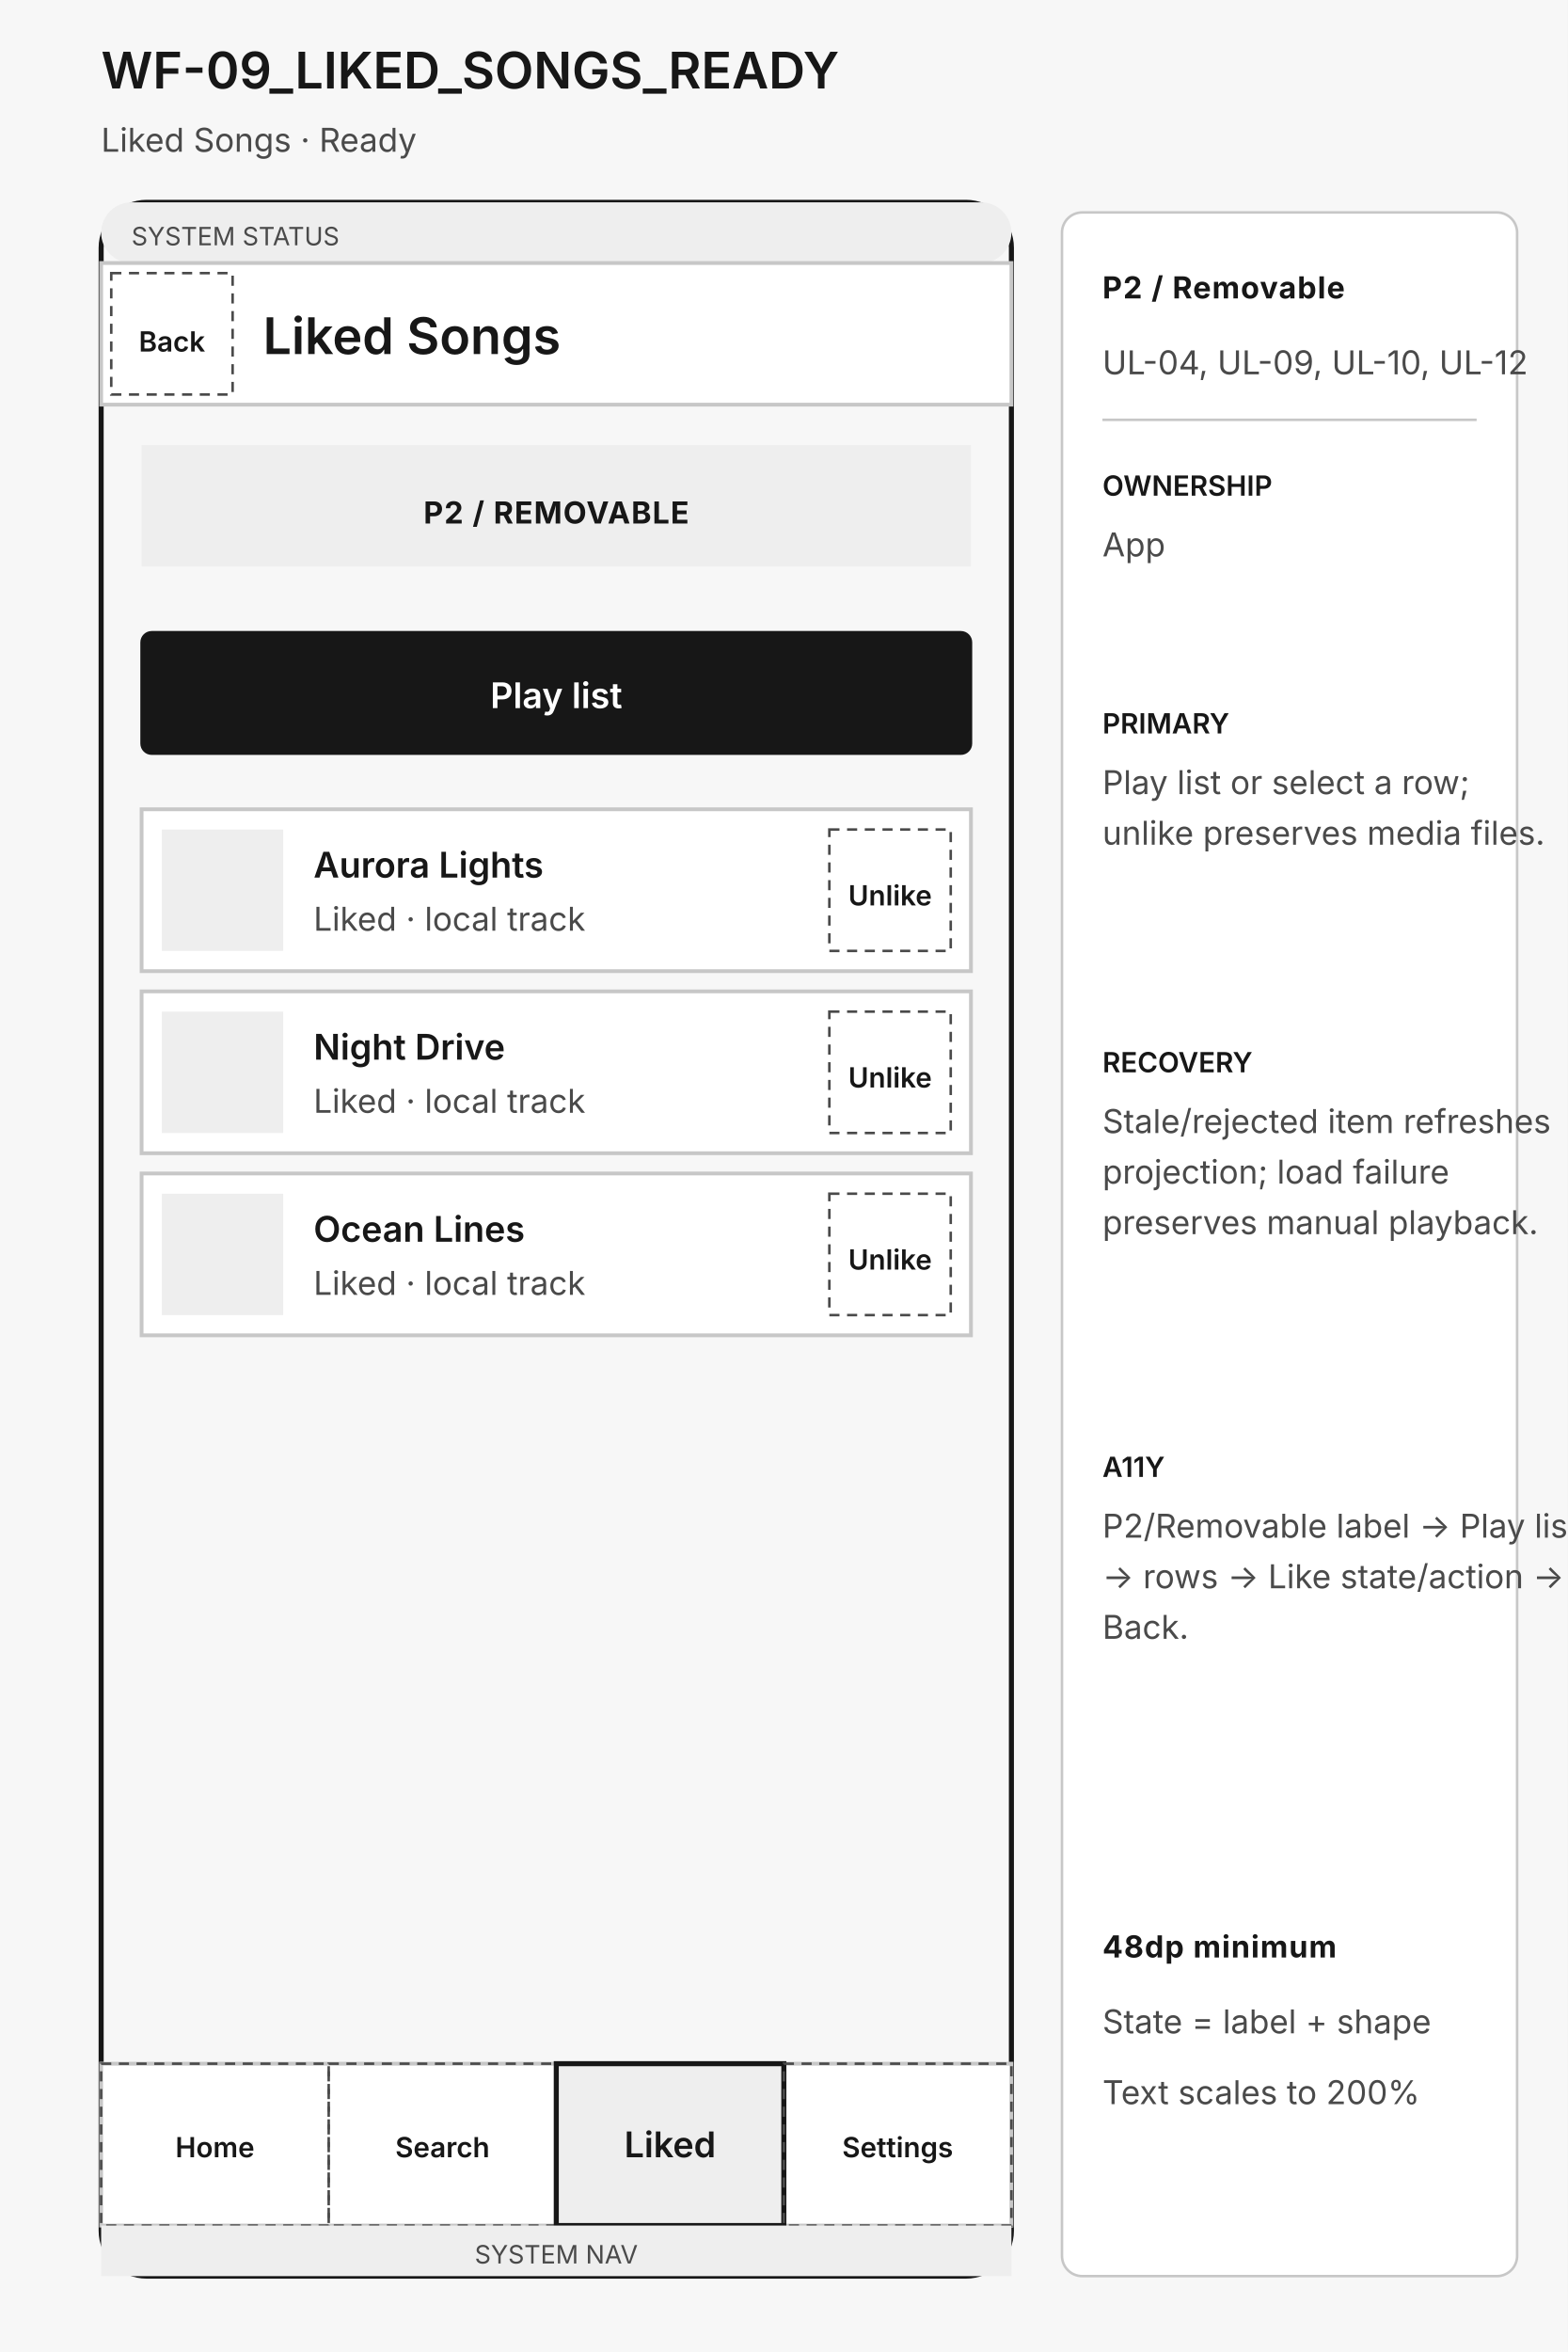
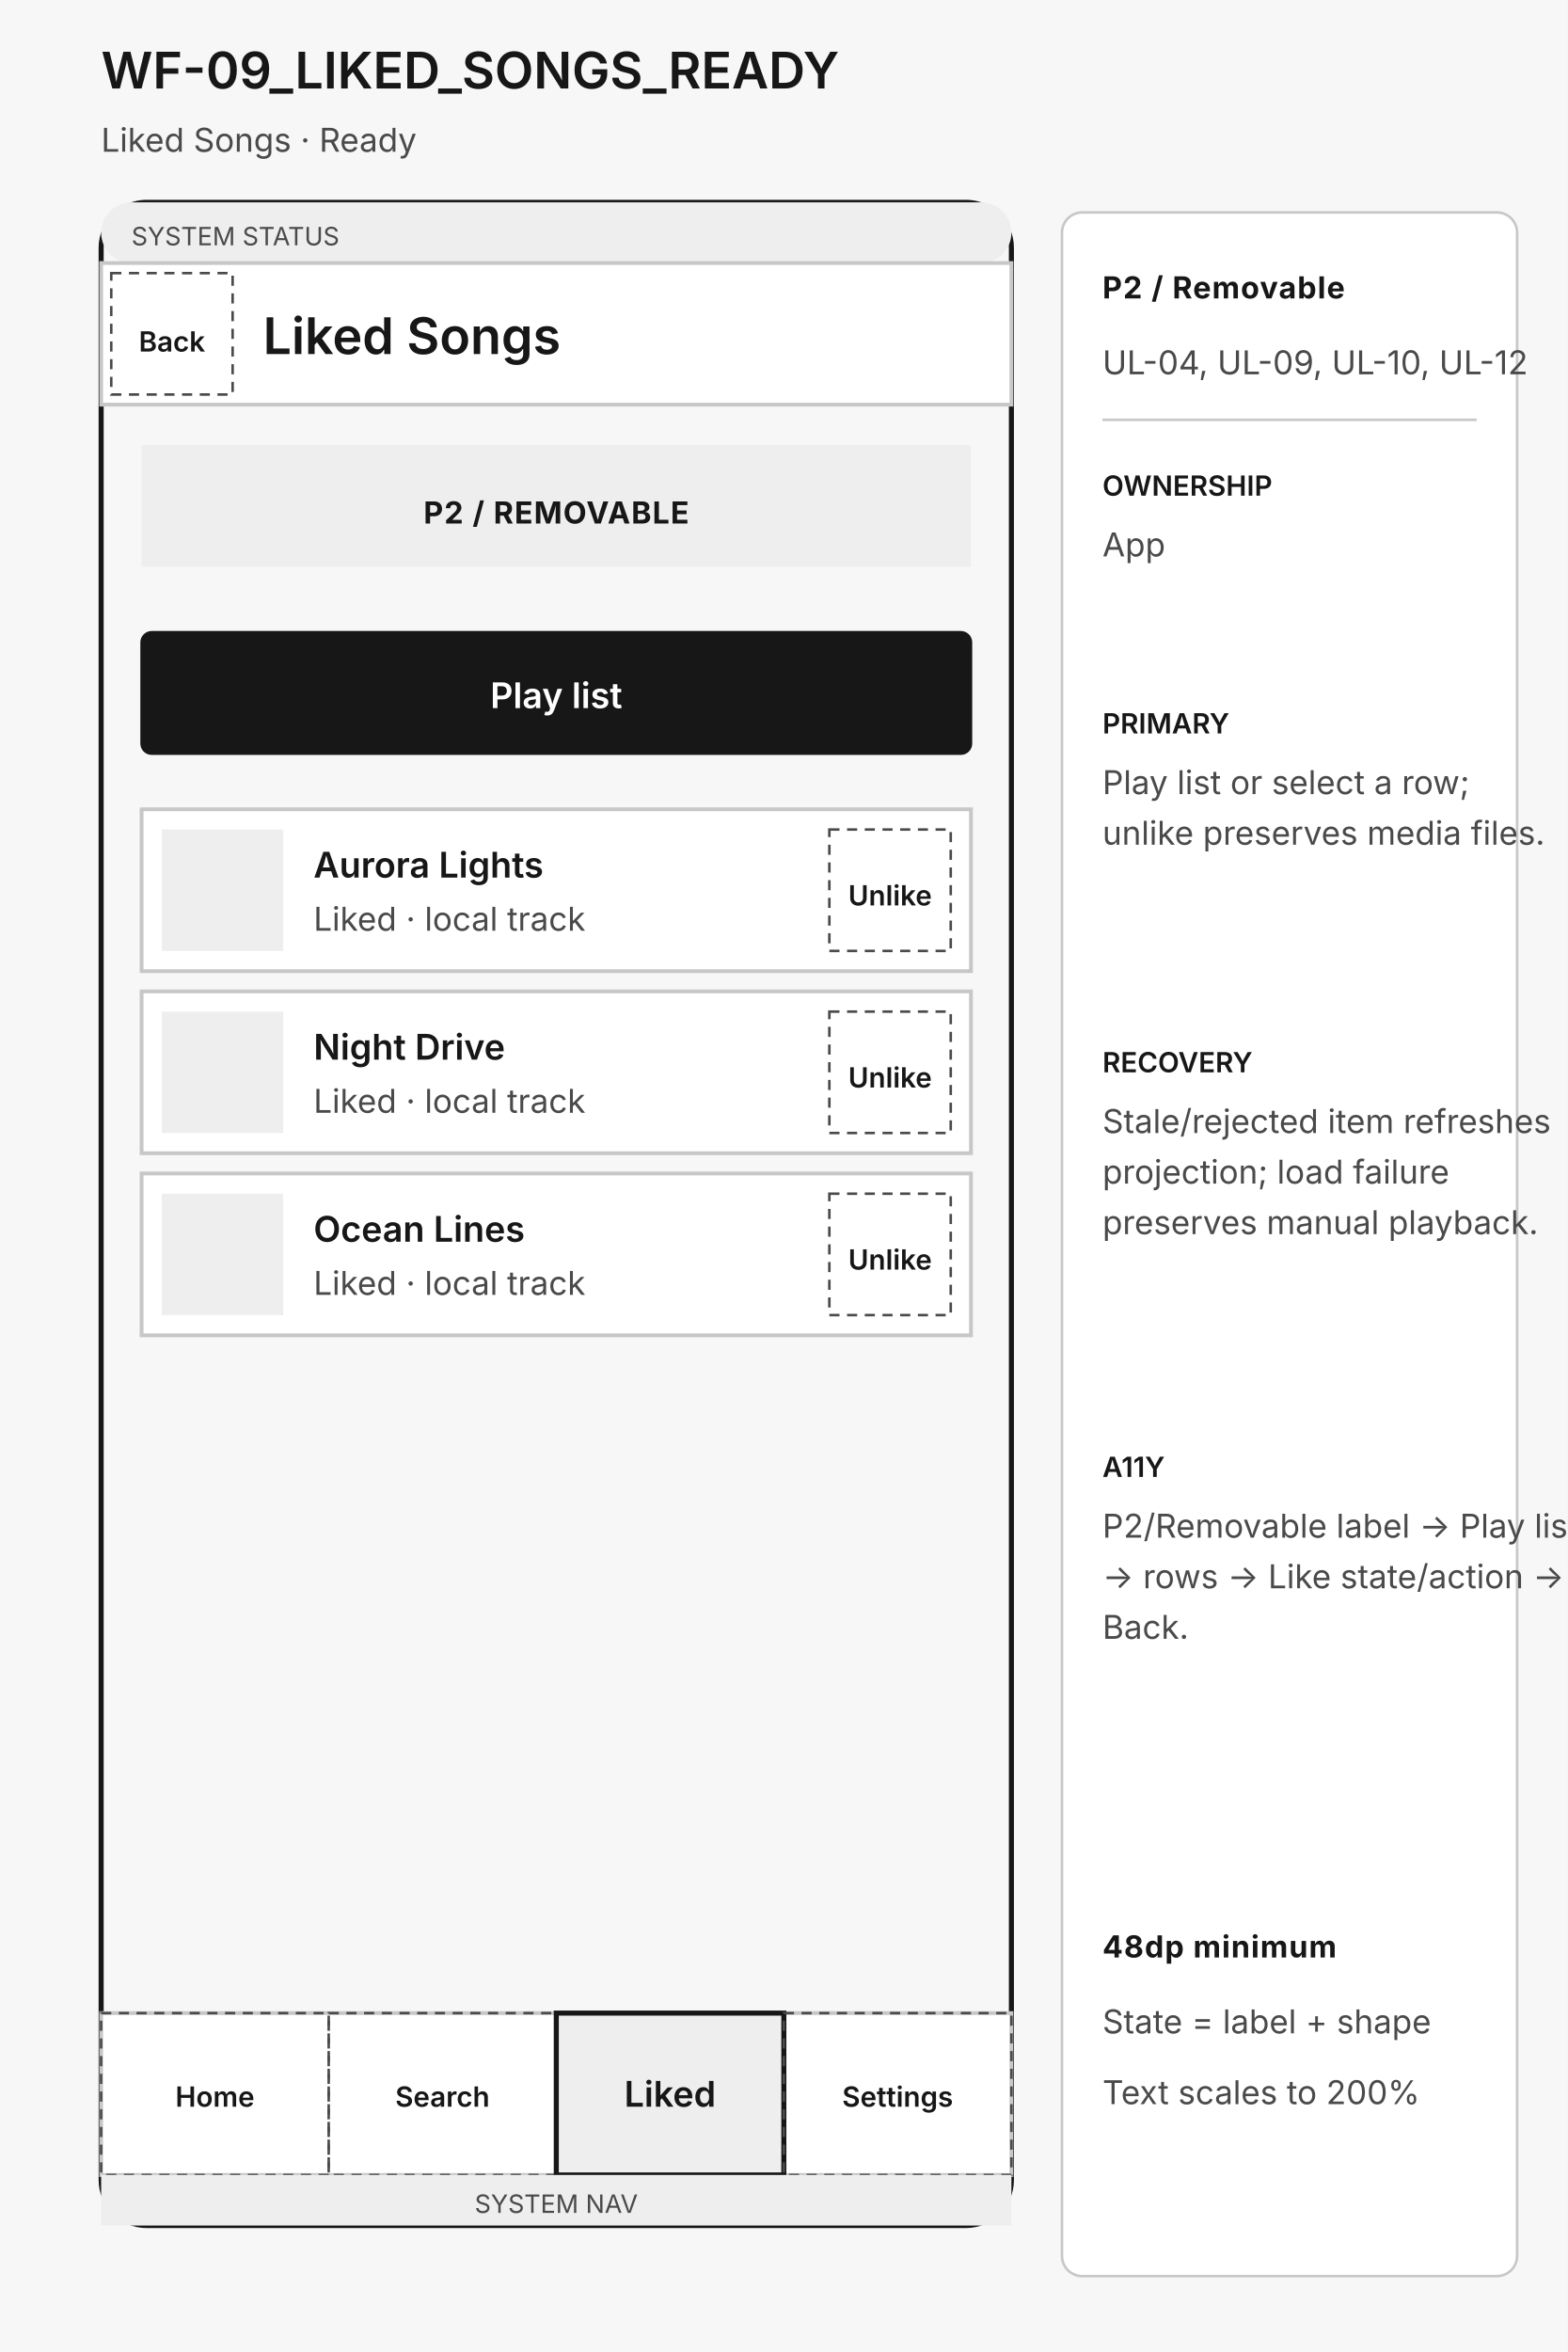
<svg xmlns="http://www.w3.org/2000/svg" width="620" height="930" viewBox="0 0 620 930" role="img" aria-labelledby="title desc" data-wf-id="WF-09_LIKED_SONGS_READY" data-state-ids="UL-04, UL-09, UL-10, UL-12" data-priority="P2 / Removable">
  <style>text{font-family:Inter,Arial,sans-serif;fill:#171717}.title{font-size:28px;font-weight:700}.h1{font-size:24px;font-weight:600}.h2{font-size:20px;font-weight:600}.body{font-size:16px}.label{font-size:14px;font-weight:600}.note{font-size:13px;fill:#4A4A4A}.mini{font-size:11px;font-weight:600}.measure{font-size:10px;fill:#4A4A4A}.chip{font-size:12px;font-weight:700;letter-spacing:.4px}.device{fill:#F7F7F7;stroke:#171717;stroke-width:2}.surface{fill:#FFFFFF;stroke:#C7C7C7;stroke-width:1.5}.subtle{fill:#EEEEEE}.inverse{fill:#171717;stroke:#171717}.inverseText{fill:#FFFFFF}.touch{fill:none;stroke:#4A4A4A;stroke-width:1;stroke-dasharray:4 3}.selected{fill:#EEEEEE;stroke:#171717;stroke-width:2}.system{fill:#F7F7F7;stroke:#4A4A4A;stroke-width:1.5;stroke-dasharray:7 5}.annotation{fill:#FFFFFF;stroke:#C7C7C7}.divider{stroke:#C7C7C7}</style>
  <rect width="620" height="930" fill="#F7F7F7" />
  <text x="40" y="35" class="h2" text-anchor="start">WF-09_LIKED_SONGS_READY</text>
  <text x="40" y="60" class="note" text-anchor="start">Liked Songs · Ready</text>
-   <rect x="40" y="80" width="360" height="820" rx="18" class="device" />
+   <rect x="40" y="80" width="360" height="800" rx="18" class="device" />
  <rect x="40" y="80" width="360" height="24" rx="12" class="subtle" />
  <text x="52" y="97" class="measure" text-anchor="start">SYSTEM STATUS</text>
  <g>
    <rect x="40" y="104" width="360" height="56" class="surface" />
    <g data-touch-min="48">
      <rect x="44" y="108" width="48" height="48" class="touch" />
      <text x="68" y="139" class="mini" text-anchor="middle">Back</text>
    </g>
    <text x="104" y="140" class="h2" text-anchor="start">Liked Songs</text>
  </g>
  <rect x="56" y="176" width="328" height="48" class="subtle" />
  <text x="220" y="207" class="chip" text-anchor="middle">P2 / REMOVABLE</text>
  <g data-touch-min="48">
    <rect x="56" y="250" width="328" height="48" rx="4" class="inverse" />
    <text x="220" y="280" class="label inverseText" text-anchor="middle">Play list</text>
  </g>
  <g>
    <rect x="56" y="320" width="328" height="64" class="surface" />
    <rect x="64" y="328" width="48" height="48" class="subtle" />
    <text x="124" y="347" class="label" text-anchor="start">Aurora Lights</text>
    <text x="124" y="368" class="note" text-anchor="start">Liked · local track</text>
    <g data-touch-min="48">
      <rect x="328" y="328" width="48" height="48" class="touch" />
      <text x="352" y="358" class="mini" text-anchor="middle">Unlike</text>
    </g>
  </g>
  <g>
    <rect x="56" y="392" width="328" height="64" class="surface" />
    <rect x="64" y="400" width="48" height="48" class="subtle" />
    <text x="124" y="419" class="label" text-anchor="start">Night Drive</text>
    <text x="124" y="440" class="note" text-anchor="start">Liked · local track</text>
    <g data-touch-min="48">
      <rect x="328" y="400" width="48" height="48" class="touch" />
      <text x="352" y="430" class="mini" text-anchor="middle">Unlike</text>
    </g>
  </g>
  <g>
    <rect x="56" y="464" width="328" height="64" class="surface" />
    <rect x="64" y="472" width="48" height="48" class="subtle" />
    <text x="124" y="491" class="label" text-anchor="start">Ocean Lines</text>
    <text x="124" y="512" class="note" text-anchor="start">Liked · local track</text>
    <g data-touch-min="48">
      <rect x="328" y="472" width="48" height="48" class="touch" />
      <text x="352" y="502" class="mini" text-anchor="middle">Unlike</text>
    </g>
  </g>
  <g>
-     <rect x="40" y="816" width="360" height="64" class="surface" />
+     <rect x="40" y="796" width="360" height="64" class="surface" />
    <g data-touch-min="48">
-       <rect x="40" y="816" width="90" height="64" class="touch" />
-       <text x="85" y="853" class="mini" text-anchor="middle">Home</text>
+       <rect x="40" y="796" width="90" height="64" class="touch" />
+       <text x="85" y="833" class="mini" text-anchor="middle">Home</text>
    </g>
    <g data-touch-min="48">
-       <rect x="130" y="816" width="90" height="64" class="touch" />
-       <text x="175" y="853" class="mini" text-anchor="middle">Search</text>
+       <rect x="130" y="796" width="90" height="64" class="touch" />
+       <text x="175" y="833" class="mini" text-anchor="middle">Search</text>
    </g>
    <g data-touch-min="48">
-       <rect x="220" y="816" width="90" height="64" class="selected" />
-       <text x="265" y="853" class="label" text-anchor="middle">Liked</text>
+       <rect x="220" y="796" width="90" height="64" class="selected" />
+       <text x="265" y="833" class="label" text-anchor="middle">Liked</text>
    </g>
    <g data-touch-min="48">
-       <rect x="310" y="816" width="90" height="64" class="touch" />
-       <text x="355" y="853" class="mini" text-anchor="middle">Settings</text>
+       <rect x="310" y="796" width="90" height="64" class="touch" />
+       <text x="355" y="833" class="mini" text-anchor="middle">Settings</text>
    </g>
  </g>
-   <rect x="40" y="880" width="360" height="20" class="subtle" />
-   <text x="220" y="895" class="measure" text-anchor="middle">SYSTEM NAV</text>
+   <rect x="40" y="860" width="360" height="20" class="subtle" />
+   <text x="220" y="875" class="measure" text-anchor="middle">SYSTEM NAV</text>
  <g transform="translate(420 84)">
    <rect width="180" height="816" rx="8" class="annotation" />
    <text x="16" y="34" class="chip" text-anchor="start">P2 / Removable</text>
    <text x="16" y="64" class="note" text-anchor="start">UL-04, UL-09, UL-10, UL-12</text>
    <line x1="16" y1="82" x2="164" y2="82" class="divider" />
    <text x="16" y="112" class="mini" text-anchor="start">OWNERSHIP</text>
    <text x="16" y="136" class="note" text-anchor="start">App</text>
    <text x="16" y="206" class="mini" text-anchor="start">PRIMARY</text>
    <text x="16" y="230" class="note" text-anchor="start">Play list or select a row;</text>
    <text x="16" y="250" class="note" text-anchor="start">unlike preserves media files.</text>
    <text x="16" y="340" class="mini" text-anchor="start">RECOVERY</text>
    <text x="16" y="364" class="note" text-anchor="start">Stale/rejected item refreshes</text>
    <text x="16" y="384" class="note" text-anchor="start">projection; load failure</text>
    <text x="16" y="404" class="note" text-anchor="start">preserves manual playback.</text>
    <text x="16" y="500" class="mini" text-anchor="start">A11Y</text>
    <text x="16" y="524" class="note" text-anchor="start">P2/Removable label → Play list</text>
    <text x="16" y="544" class="note" text-anchor="start">→ rows → Like state/action →</text>
    <text x="16" y="564" class="note" text-anchor="start">Back.</text>
    <text x="16" y="690" class="chip" text-anchor="start">48dp minimum</text>
    <text x="16" y="720" class="note" text-anchor="start">State = label + shape</text>
    <text x="16" y="748" class="note" text-anchor="start">Text scales to 200%</text>
  </g>
</svg>
